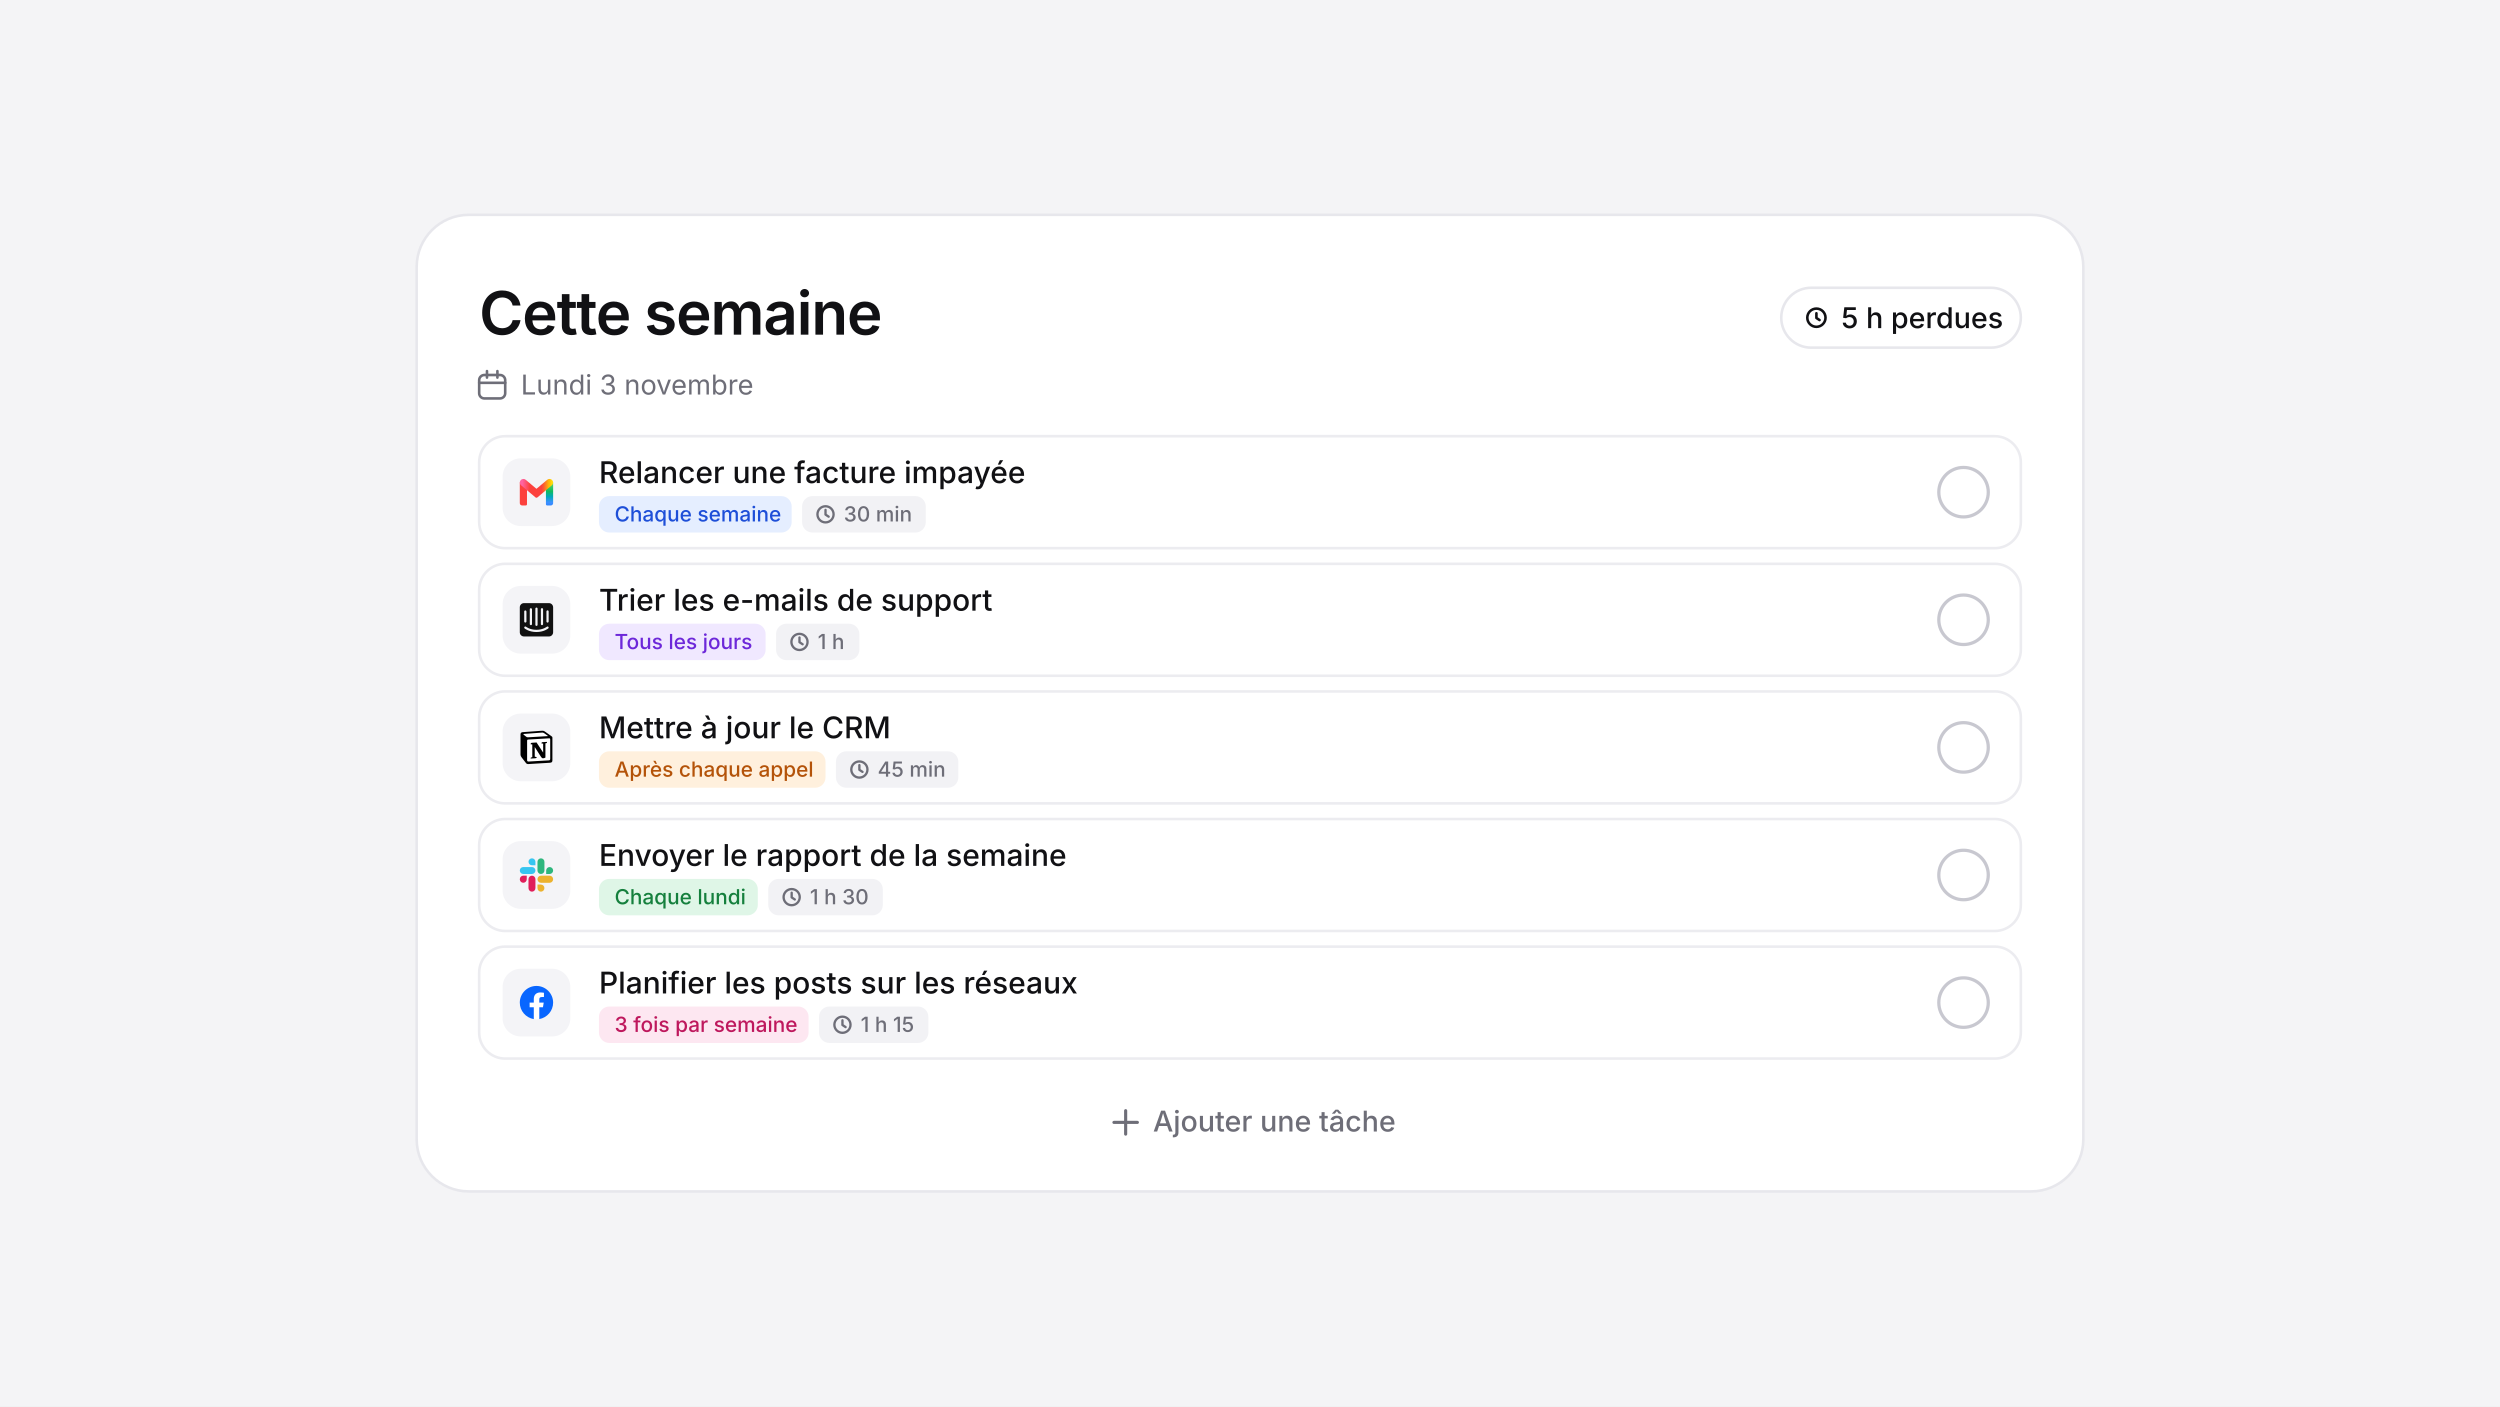
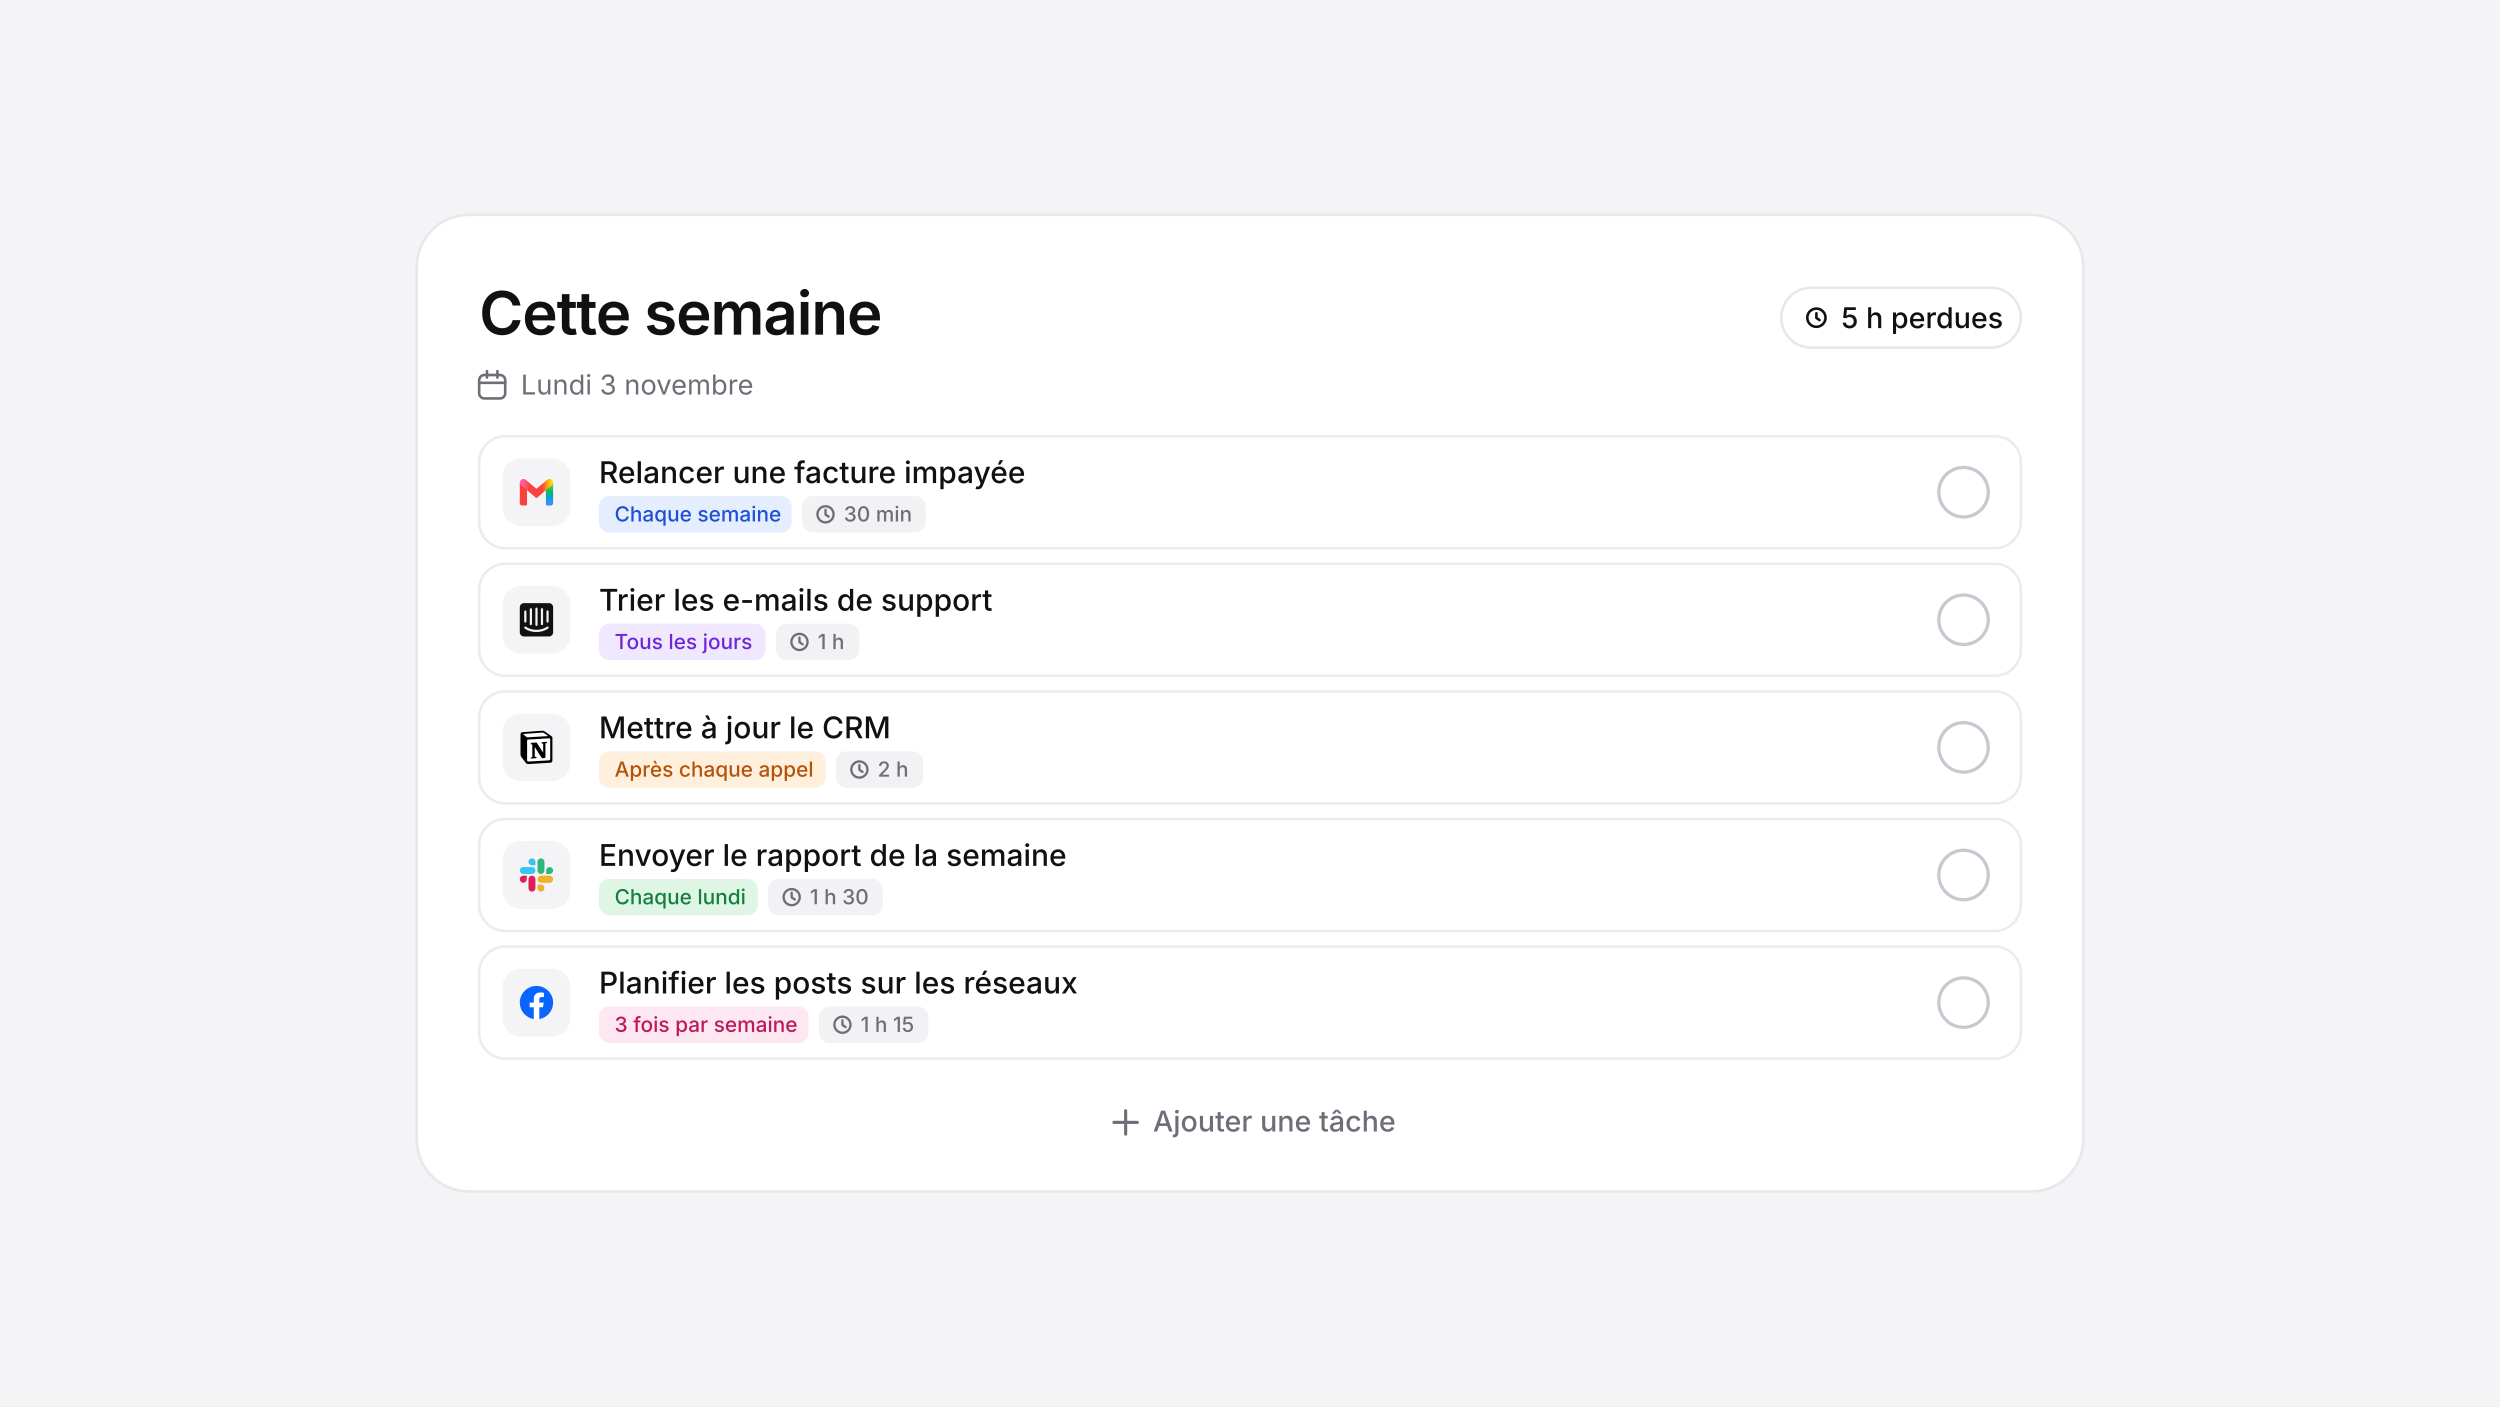
<svg xmlns="http://www.w3.org/2000/svg" width="1920" height="1080" viewBox="0 0 1920 1080">
  <g id="fond-plan" data-ae-name="Shape - Fond">
    <rect width="1920" height="1080" fill="#F4F4F6" />
  </g>
  <g id="fond-carte" data-ae-name="Shape - Carte">
    <rect x="320" y="165" width="1280" height="750" rx="40" fill="#FFFFFF" stroke="#E7E7EC" stroke-width="2" />
  </g>
  <g id="titre" data-ae-name="Text - Cette semaine">
    <text id="titre-texte" x="368.0" y="257.0" font-family="'Inter 24pt', Inter, Helvetica, Arial, sans-serif" font-size="46" font-weight="600" fill="#111114" text-anchor="start" letter-spacing="-0.8">Cette semaine</text>
  </g>
  <g id="date" data-ae-name="Group - Date">
    <rect x="368" y="288" width="20" height="18" rx="4" fill="none" stroke="#6E6E78" stroke-width="2" />
    <path d="M368 294h20M374 285v5M382 285v5" fill="none" stroke="#6E6E78" stroke-width="2" stroke-linecap="round" />
    <text id="date-texte" x="400.0" y="303.0" font-family="'Inter 24pt', Inter, Helvetica, Arial, sans-serif" font-size="21" font-weight="400" fill="#6E6E78" text-anchor="start">Lundi 3 novembre</text>
  </g>
  <g id="compteur" data-ae-name="Group - Compteur">
    <rect x="1368.0" y="221" width="184.0" height="46" rx="23" fill="none" stroke="#E7E7EC" stroke-width="2" />
    <circle cx="1395.0" cy="244" r="7" fill="none" stroke="#111114" stroke-width="2" />
    <path d="M1395.0 240.6v3.6l2.4 1.6" fill="none" stroke="#111114" stroke-width="2" stroke-linecap="round" stroke-linejoin="round" />
    <text id="compteur-texte" x="1414.0" y="252.0" font-family="'Inter 24pt', Inter, Helvetica, Arial, sans-serif" font-size="22" font-weight="500" fill="#111114" text-anchor="start">5 h perdues</text>
  </g>
  <g id="ligne-relance-facture" data-ae-name="Group - Relancer une facture impayée">
    <rect x="368" y="335" width="1184" height="86" rx="20" fill="#FFFFFF" stroke="#ECECF0" stroke-width="2" />
    <rect x="386" y="352" width="52" height="52" rx="14" fill="#F4F4F7" />
    <g transform="translate(396 362) scale(0.26667)">
      <g transform="translate(60 60) scale(0.54545) translate(-96 -95.9999)" fill="none">
        <path fill="url(#relance-facture-gmail-a)" d="M146 44h38v110c0 6.627-5.373 12-12 12h-20a6 6 0 0 1-6-6z" />
        <path fill="#fc413d" d="M46 44H8v110c0 6.627 5.373 12 12 12h20a6 6 0 0 0 6-6z" />
        <path fill="url(#relance-facture-gmail-b)" d="M39.226 30.456c-8.033-6.752-20.018-5.714-26.77 2.319-6.752 8.032-5.714 20.017 2.319 26.77l76.078 63.949a8 8 0 0 0 10.295 0l76.078-63.95c8.032-6.752 9.07-18.737 2.318-26.77-6.752-8.032-18.737-9.07-26.769-2.318L96 78.18z" />
        <defs>
          <linearGradient id="relance-facture-gmail-a" x1="165" x2="165" y1="44" y2="166" gradientUnits="userSpaceOnUse">
            <stop stop-color="#60d673" />
            <stop offset=".17" stop-color="#42c868" />
            <stop offset=".39" stop-color="#0ebc5f" />
            <stop offset=".62" stop-color="#00a9bb" />
            <stop offset=".86" stop-color="#3c90ff" />
            <stop offset="1" stop-color="#3186ff" />
          </linearGradient>
          <linearGradient id="relance-facture-gmail-b" x1="8" x2="184" y1="46.13" y2="46.13" gradientUnits="userSpaceOnUse">
            <stop offset=".08" stop-color="#ff63a0" />
            <stop offset=".3" stop-color="#fc413d" />
            <stop offset=".5" stop-color="#fc413d" />
            <stop offset=".65" stop-color="#fc413d" />
            <stop offset=".72" stop-color="#fc5c30" />
            <stop offset=".86" stop-color="#feb10c" />
            <stop offset=".91" stop-color="#fec700" />
            <stop offset=".96" stop-color="#ffdb0f" />
          </linearGradient>
        </defs>
      </g>
    </g>
    <text id="relance-facture-nom" x="460.0" y="371.0" font-family="'Inter 24pt', Inter, Helvetica, Arial, sans-serif" font-size="23" font-weight="500" fill="#111114" text-anchor="start">Relancer une facture impayée</text>
-     <rect x="460.0" y="381" width="148.0" height="28" rx="8" fill="#E5EEFF" />
+     <rect x="460.0" y="381" width="148.0" height="28.0" rx="8.0" fill="#E5EEFF" />
    <text id="relance-facture-frequence-texte" x="472.0" y="400.5" font-family="'Inter 24pt', Inter, Helvetica, Arial, sans-serif" font-size="16" font-weight="500" fill="#1E4FD8" text-anchor="start">Chaque semaine</text>
-     <rect x="616.0" y="381" width="95.0" height="28" rx="8" fill="#F2F2F5" />
-     <circle cx="634.0" cy="395" r="6.2" fill="none" stroke="#6E6E78" stroke-width="1.8" />
+     <rect x="616.0" y="381" width="95.0" height="28.0" rx="8.0" fill="#F2F2F5" />
+     <circle cx="634.0" cy="395.0" r="6.2" fill="none" stroke="#6E6E78" stroke-width="1.8" />
    <path d="M634.0 391.6v3.6l2.4 1.6" fill="none" stroke="#6E6E78" stroke-width="1.8" stroke-linecap="round" stroke-linejoin="round" />
    <text id="relance-facture-temps-texte" x="648.0" y="400.5" font-family="'Inter 24pt', Inter, Helvetica, Arial, sans-serif" font-size="16" font-weight="500" fill="#6E6E78" text-anchor="start">30 min</text>
    <circle cx="1508" cy="378.0" r="19" fill="none" stroke="#C8C8D0" stroke-width="2.5" />
  </g>
  <g id="ligne-tri-support" data-ae-name="Group - Trier les e-mails de support">
    <rect x="368" y="433" width="1184" height="86" rx="20" fill="#FFFFFF" stroke="#ECECF0" stroke-width="2" />
    <rect x="386" y="450" width="52" height="52" rx="14" fill="#F4F4F7" />
    <g transform="translate(396 460) scale(0.26667)">
      <g transform="translate(60 60) scale(2.66665) translate(-18 -18.5)" fill="#111111">
        <path fill="#111111" d="M31.171 20.31c0 .321-.126.629-.35.856a1.19 1.19 0 0 1-1.694 0 1.22 1.22 0 0 1-.35-.856V9.5c0-.32.125-.629.35-.856a1.19 1.19 0 0 1 1.693 0c.225.227.351.535.351.856zm-.416 7.49c-.158.16-4.61 3.91-12.775 3.91S5.393 27.98 5.205 27.82a1.2 1.2 0 0 1-.414-.811 1.2 1.2 0 0 1 .276-.87 1.19 1.19 0 0 1 1.682-.13c.069.051 4.047 3.31 11.221 3.31s11.182-3.279 11.222-3.309a1.21 1.21 0 0 1 1.692.13 1.2 1.2 0 0 1-.119 1.67zM4.78 9.5c.017-.322.16-.624.398-.839a1.2 1.2 0 0 1 .868-.31c.296.016.574.143.783.355.208.213.331.495.345.794v10.79c0 .32-.126.629-.35.856a1.19 1.19 0 0 1-1.694 0 1.22 1.22 0 0 1-.35-.856zm6.006-2.4c.018-.322.161-.624.399-.839a1.2 1.2 0 0 1 .868-.31c.295.016.574.143.782.355.209.213.332.495.346.794v16c0 .321-.126.629-.35.856a1.19 1.19 0 0 1-1.694 0 1.22 1.22 0 0 1-.35-.856zm6.037-.6c0-.32.126-.629.35-.856a1.19 1.19 0 0 1 1.694 0c.224.227.35.535.35.856v17.4c0 .32-.126.629-.35.856a1.19 1.19 0 0 1-1.694 0 1.22 1.22 0 0 1-.35-.856zm5.937.6c0-.32.126-.629.35-.856a1.19 1.19 0 0 1 1.694 0c.224.227.35.535.35.856v16c0 .321-.126.629-.35.856a1.19 1.19 0 0 1-1.694 0 1.22 1.22 0 0 1-.35-.856zM31.497.5H4.502a4.4 4.4 0 0 0-1.716.334 4.5 4.5 0 0 0-1.458.972A4.561 4.561 0 0 0 0 5v27c.003.594.121 1.182.349 1.73.228.549.56 1.046.979 1.464s.913.748 1.458.972a4.4 4.4 0 0 0 1.716.334h26.995a4.4 4.4 0 0 0 1.715-.333 4.5 4.5 0 0 0 1.457-.97A4.557 4.557 0 0 0 36 32.01V5a4.56 4.56 0 0 0-1.324-3.19 4.5 4.5 0 0 0-1.455-.974A4.4 4.4 0 0 0 31.508.5" />
      </g>
    </g>
    <text id="tri-support-nom" x="460.0" y="469.0" font-family="'Inter 24pt', Inter, Helvetica, Arial, sans-serif" font-size="23" font-weight="500" fill="#111114" text-anchor="start">Trier les e-mails de support</text>
-     <rect x="460.0" y="479" width="128.0" height="28" rx="8" fill="#F0E8FF" />
+     <rect x="460.0" y="479" width="128.0" height="28.0" rx="8.0" fill="#F0E8FF" />
    <text id="tri-support-frequence-texte" x="472.0" y="498.5" font-family="'Inter 24pt', Inter, Helvetica, Arial, sans-serif" font-size="16" font-weight="500" fill="#6D28D9" text-anchor="start">Tous les jours</text>
-     <rect x="596.0" y="479" width="64.0" height="28" rx="8" fill="#F2F2F5" />
-     <circle cx="614.0" cy="493" r="6.2" fill="none" stroke="#6E6E78" stroke-width="1.8" />
+     <rect x="596.0" y="479" width="64.0" height="28.0" rx="8.0" fill="#F2F2F5" />
+     <circle cx="614.0" cy="493.0" r="6.2" fill="none" stroke="#6E6E78" stroke-width="1.8" />
    <path d="M614.0 489.6v3.6l2.4 1.6" fill="none" stroke="#6E6E78" stroke-width="1.8" stroke-linecap="round" stroke-linejoin="round" />
    <text id="tri-support-temps-texte" x="628.0" y="498.5" font-family="'Inter 24pt', Inter, Helvetica, Arial, sans-serif" font-size="16" font-weight="500" fill="#6E6E78" text-anchor="start">1 h</text>
    <circle cx="1508" cy="476.0" r="19" fill="none" stroke="#C8C8D0" stroke-width="2.5" />
  </g>
  <g id="ligne-maj-crm" data-ae-name="Group - Mettre à jour le CRM">
    <rect x="368" y="531" width="1184" height="86" rx="20" fill="#FFFFFF" stroke="#ECECF0" stroke-width="2" />
    <rect x="386" y="548" width="52" height="52" rx="14" fill="#F4F4F7" />
    <g transform="translate(396 558) scale(0.26667)">
      <g transform="translate(60 60) scale(0.95998) translate(-47.857 -49.9998)" fill="none">
        <path d="M6.017 4.313l55.333 -4.087c6.797 -0.583 8.543 -0.19 12.817 2.917l17.663 12.443c2.913 2.14 3.883 2.723 3.883 5.053v68.243c0 4.277 -1.553 6.807 -6.99 7.193L24.467 99.967c-4.08 0.193 -6.023 -0.39 -8.16 -3.113L3.3 79.94c-2.333 -3.113 -3.3 -5.443 -3.3 -8.167V11.113c0 -3.497 1.553 -6.413 6.017 -6.8z" fill="#fff" />
        <path fill-rule="evenodd" clip-rule="evenodd" d="M61.35 0.227l-55.333 4.087C1.553 4.7 0 7.617 0 11.113v60.66c0 2.723 0.967 5.053 3.3 8.167l13.007 16.913c2.137 2.723 4.08 3.307 8.16 3.113l64.257 -3.89c5.433 -0.387 6.99 -2.917 6.99 -7.193V20.64c0 -2.21 -0.873 -2.847 -3.443 -4.733L74.167 3.143c-4.273 -3.107 -6.02 -3.5 -12.817 -2.917zM25.92 19.523c-5.247 0.353 -6.437 0.433 -9.417 -1.99L8.927 11.507c-0.77 -0.78 -0.383 -1.753 1.557 -1.947l53.193 -3.887c4.467 -0.39 6.793 1.167 8.54 2.527l9.123 6.61c0.39 0.197 1.36 1.36 0.193 1.36l-54.933 3.307 -0.68 0.047zM19.803 88.3V30.367c0 -2.53 0.777 -3.697 3.103 -3.893L86 22.78c2.14 -0.193 3.107 1.167 3.107 3.693v57.547c0 2.53 -0.39 4.67 -3.883 4.863l-60.377 3.5c-3.493 0.193 -5.043 -0.97 -5.043 -4.083zm59.6 -54.827c0.387 1.75 0 3.5 -1.75 3.7l-2.91 0.577v42.773c-2.527 1.36 -4.853 2.137 -6.797 2.137 -3.107 0 -3.883 -0.973 -6.21 -3.887l-19.03 -29.94v28.967l6.02 1.363s0 3.5 -4.857 3.5l-13.39 0.777c-0.39 -0.78 0 -2.723 1.357 -3.11l3.497 -0.97v-38.3L30.48 40.667c-0.39 -1.75 0.58 -4.277 3.3 -4.473l14.367 -0.967 19.8 30.327v-26.83l-5.047 -0.58c-0.39 -2.143 1.163 -3.7 3.103 -3.89l13.4 -0.78z" fill="#000" />
      </g>
    </g>
    <text id="maj-crm-nom" x="460.0" y="567.0" font-family="'Inter 24pt', Inter, Helvetica, Arial, sans-serif" font-size="23" font-weight="500" fill="#111114" text-anchor="start">Mettre à jour le CRM</text>
-     <rect x="460.0" y="577" width="174.0" height="28" rx="8" fill="#FFF0DD" />
+     <rect x="460.0" y="577" width="174.0" height="28.0" rx="8.0" fill="#FFF0DD" />
    <text id="maj-crm-frequence-texte" x="472.0" y="596.5" font-family="'Inter 24pt', Inter, Helvetica, Arial, sans-serif" font-size="16" font-weight="500" fill="#B45309" text-anchor="start">Après chaque appel</text>
-     <rect x="642.0" y="577" width="94.0" height="28" rx="8" fill="#F2F2F5" />
-     <circle cx="660.0" cy="591" r="6.2" fill="none" stroke="#6E6E78" stroke-width="1.8" />
+     <rect x="642.0" y="577" width="67.0" height="28.0" rx="8.0" fill="#F2F2F5" />
+     <circle cx="660.0" cy="591.0" r="6.2" fill="none" stroke="#6E6E78" stroke-width="1.8" />
    <path d="M660.0 587.6v3.6l2.4 1.6" fill="none" stroke="#6E6E78" stroke-width="1.8" stroke-linecap="round" stroke-linejoin="round" />
-     <text id="maj-crm-temps-texte" x="674.0" y="596.5" font-family="'Inter 24pt', Inter, Helvetica, Arial, sans-serif" font-size="16" font-weight="500" fill="#6E6E78" text-anchor="start">45 min</text>
+     <text id="maj-crm-temps-texte" x="674.0" y="596.5" font-family="'Inter 24pt', Inter, Helvetica, Arial, sans-serif" font-size="16" font-weight="500" fill="#6E6E78" text-anchor="start">2 h</text>
    <circle cx="1508" cy="574.0" r="19" fill="none" stroke="#C8C8D0" stroke-width="2.5" />
  </g>
  <g id="ligne-rapport-semaine" data-ae-name="Group - Envoyer le rapport de la semaine">
    <rect x="368" y="629" width="1184" height="86" rx="20" fill="#FFFFFF" stroke="#ECECF0" stroke-width="2" />
    <rect x="386" y="646" width="52" height="52" rx="14" fill="#F4F4F7" />
    <g transform="translate(396 656) scale(0.26667)">
      <g transform="translate(60 60) scale(0.97959) translate(-75 -75)" fill="none">
        <g id="rapport-semaine-slack-morceau-rouge" data-name="Morceau rouge">
          <path d="M46.444 87.444C46.444 93.221 41.875 97.889 36.222 97.889C30.569 97.889 26 93.221 26 87.444C26 81.668 30.569 77 36.222 77H46.444V87.444ZM51.556 87.444C51.556 81.668 56.125 77 61.778 77C67.431 77 72 81.668 72 87.444V113.556C72 119.332 67.431 124 61.778 124C56.125 124 51.556 119.332 51.556 113.556V87.444Z" fill="#E01E5A" />
        </g>
        <g id="rapport-semaine-slack-morceau-bleu" data-name="Morceau bleu">
          <path d="M61.795 46.41C56.151 46.41 51.59 41.849 51.59 36.205C51.59 30.561 56.151 26 61.795 26C67.439 26 72 30.561 72 36.205V46.41H61.795ZM61.795 51.59C67.439 51.59 72 56.151 72 61.795C72 67.439 67.439 72 61.795 72H36.205C30.561 72 26 67.439 26 61.795C26 56.151 30.561 51.59 36.205 51.59H61.795Z" fill="#36C5F0" />
        </g>
        <g id="rapport-semaine-slack-morceau-vert" data-name="Morceau vert">
          <path d="M103.556 61.795C103.556 56.151 108.125 51.59 113.778 51.59C119.431 51.59 124 56.151 124 61.795C124 67.439 119.431 72 113.778 72H103.556V61.795ZM98.444 61.795C98.444 67.439 93.875 72 88.222 72C82.569 72 78 67.439 78 61.795V36.205C78 30.561 82.569 26 88.222 26C93.875 26 98.444 30.561 98.444 36.205V61.795V61.795Z" fill="#2EB67D" />
        </g>
        <g id="rapport-semaine-slack-morceau-jaune" data-name="Morceau jaune">
          <path d="M88.205 103.111C93.849 103.111 98.41 107.779 98.41 113.556C98.41 119.332 93.849 124 88.205 124C82.561 124 78 119.332 78 113.556V103.111H88.205ZM88.205 97.889C82.561 97.889 78 93.221 78 87.444C78 81.668 82.561 77 88.205 77H113.795C119.439 77 124 81.668 124 87.444C124 93.221 119.439 97.889 113.795 97.889H88.205Z" fill="#ECB22E" />
        </g>
      </g>
    </g>
    <text id="rapport-semaine-nom" x="460.0" y="665.0" font-family="'Inter 24pt', Inter, Helvetica, Arial, sans-serif" font-size="23" font-weight="500" fill="#111114" text-anchor="start">Envoyer le rapport de la semaine</text>
-     <rect x="460.0" y="675" width="122.0" height="28" rx="8" fill="#DFF6E7" />
+     <rect x="460.0" y="675" width="122.0" height="28.0" rx="8.0" fill="#DFF6E7" />
    <text id="rapport-semaine-frequence-texte" x="472.0" y="694.5" font-family="'Inter 24pt', Inter, Helvetica, Arial, sans-serif" font-size="16" font-weight="500" fill="#15803D" text-anchor="start">Chaque lundi</text>
-     <rect x="590.0" y="675" width="88.0" height="28" rx="8" fill="#F2F2F5" />
-     <circle cx="608.0" cy="689" r="6.2" fill="none" stroke="#6E6E78" stroke-width="1.8" />
+     <rect x="590.0" y="675" width="88.0" height="28.0" rx="8.0" fill="#F2F2F5" />
+     <circle cx="608.0" cy="689.0" r="6.2" fill="none" stroke="#6E6E78" stroke-width="1.8" />
    <path d="M608.0 685.6v3.6l2.4 1.6" fill="none" stroke="#6E6E78" stroke-width="1.8" stroke-linecap="round" stroke-linejoin="round" />
    <text id="rapport-semaine-temps-texte" x="622.0" y="694.5" font-family="'Inter 24pt', Inter, Helvetica, Arial, sans-serif" font-size="16" font-weight="500" fill="#6E6E78" text-anchor="start">1 h 30</text>
    <circle cx="1508" cy="672.0" r="19" fill="none" stroke="#C8C8D0" stroke-width="2.5" />
  </g>
  <g id="ligne-posts-reseaux" data-ae-name="Group - Planifier les posts sur les réseaux">
    <rect x="368" y="727" width="1184" height="86" rx="20" fill="#FFFFFF" stroke="#ECECF0" stroke-width="2" />
    <rect x="386" y="744" width="52" height="52" rx="14" fill="#F4F4F7" />
    <g transform="translate(396 754) scale(0.26667)">
      <g transform="translate(60 60) scale(2.4) translate(-20 -20)">
        <linearGradient id="posts-reseaux-facebook-logo-a" x1="-277.375" x2="-277.375" y1="406.602" y2="407.573" gradientTransform="matrix(40 0 0 -39.7778 11115.001 16212.334)" gradientUnits="userSpaceOnUse">
          <stop offset="0" stop-color="#0866FF" />
          <stop offset="1" stop-color="#0866FF" />
        </linearGradient>
        <path fill="url(#posts-reseaux-facebook-logo-a)" d="M16.7 39.8C7.2 38.1 0 29.9 0 20 0 9 9 0 20 0s20 9 20 20c0 9.9-7.2 18.1-16.7 19.8l-1.1-.9h-4.4l-1.1.9z" />
        <path fill="#fff" d="m27.8 25.6.9-5.6h-5.3v-3.9c0-1.6.6-2.8 3-2.8H29V8.2c-1.4-.2-3-.4-4.4-.4-4.6 0-7.8 2.8-7.8 7.8V20h-5v5.6h5v14.1c1.1.2 2.2.3 3.3.3 1.1 0 2.2-.1 3.3-.3V25.6h4.4z" />
      </g>
    </g>
    <text id="posts-reseaux-nom" x="460.0" y="763.0" font-family="'Inter 24pt', Inter, Helvetica, Arial, sans-serif" font-size="23" font-weight="500" fill="#111114" text-anchor="start">Planifier les posts sur les réseaux</text>
-     <rect x="460.0" y="773" width="161.0" height="28" rx="8" fill="#FDE7F1" />
+     <rect x="460.0" y="773" width="161.0" height="28.0" rx="8.0" fill="#FDE7F1" />
    <text id="posts-reseaux-frequence-texte" x="472.0" y="792.5" font-family="'Inter 24pt', Inter, Helvetica, Arial, sans-serif" font-size="16" font-weight="500" fill="#BE185D" text-anchor="start">3 fois par semaine</text>
-     <rect x="629.0" y="773" width="84.0" height="28" rx="8" fill="#F2F2F5" />
-     <circle cx="647.0" cy="787" r="6.2" fill="none" stroke="#6E6E78" stroke-width="1.8" />
+     <rect x="629.0" y="773" width="84.0" height="28.0" rx="8.0" fill="#F2F2F5" />
+     <circle cx="647.0" cy="787.0" r="6.2" fill="none" stroke="#6E6E78" stroke-width="1.8" />
    <path d="M647.0 783.6v3.6l2.4 1.6" fill="none" stroke="#6E6E78" stroke-width="1.8" stroke-linecap="round" stroke-linejoin="round" />
    <text id="posts-reseaux-temps-texte" x="661.0" y="792.5" font-family="'Inter 24pt', Inter, Helvetica, Arial, sans-serif" font-size="16" font-weight="500" fill="#6E6E78" text-anchor="start">1 h 15</text>
    <circle cx="1508" cy="770.0" r="19" fill="none" stroke="#C8C8D0" stroke-width="2.5" />
  </g>
  <g id="ajouter" data-ae-name="Group - Ajouter une tache">
    <path d="M864.5 853v18M855.5 862h18" fill="none" stroke="#6E6E78" stroke-width="2.4" stroke-linecap="round" />
    <text id="ajouter-texte" x="885.5" y="869.0" font-family="'Inter 24pt', Inter, Helvetica, Arial, sans-serif" font-size="22" font-weight="500" fill="#6E6E78" text-anchor="start">Ajouter une tâche</text>
  </g>
</svg>
